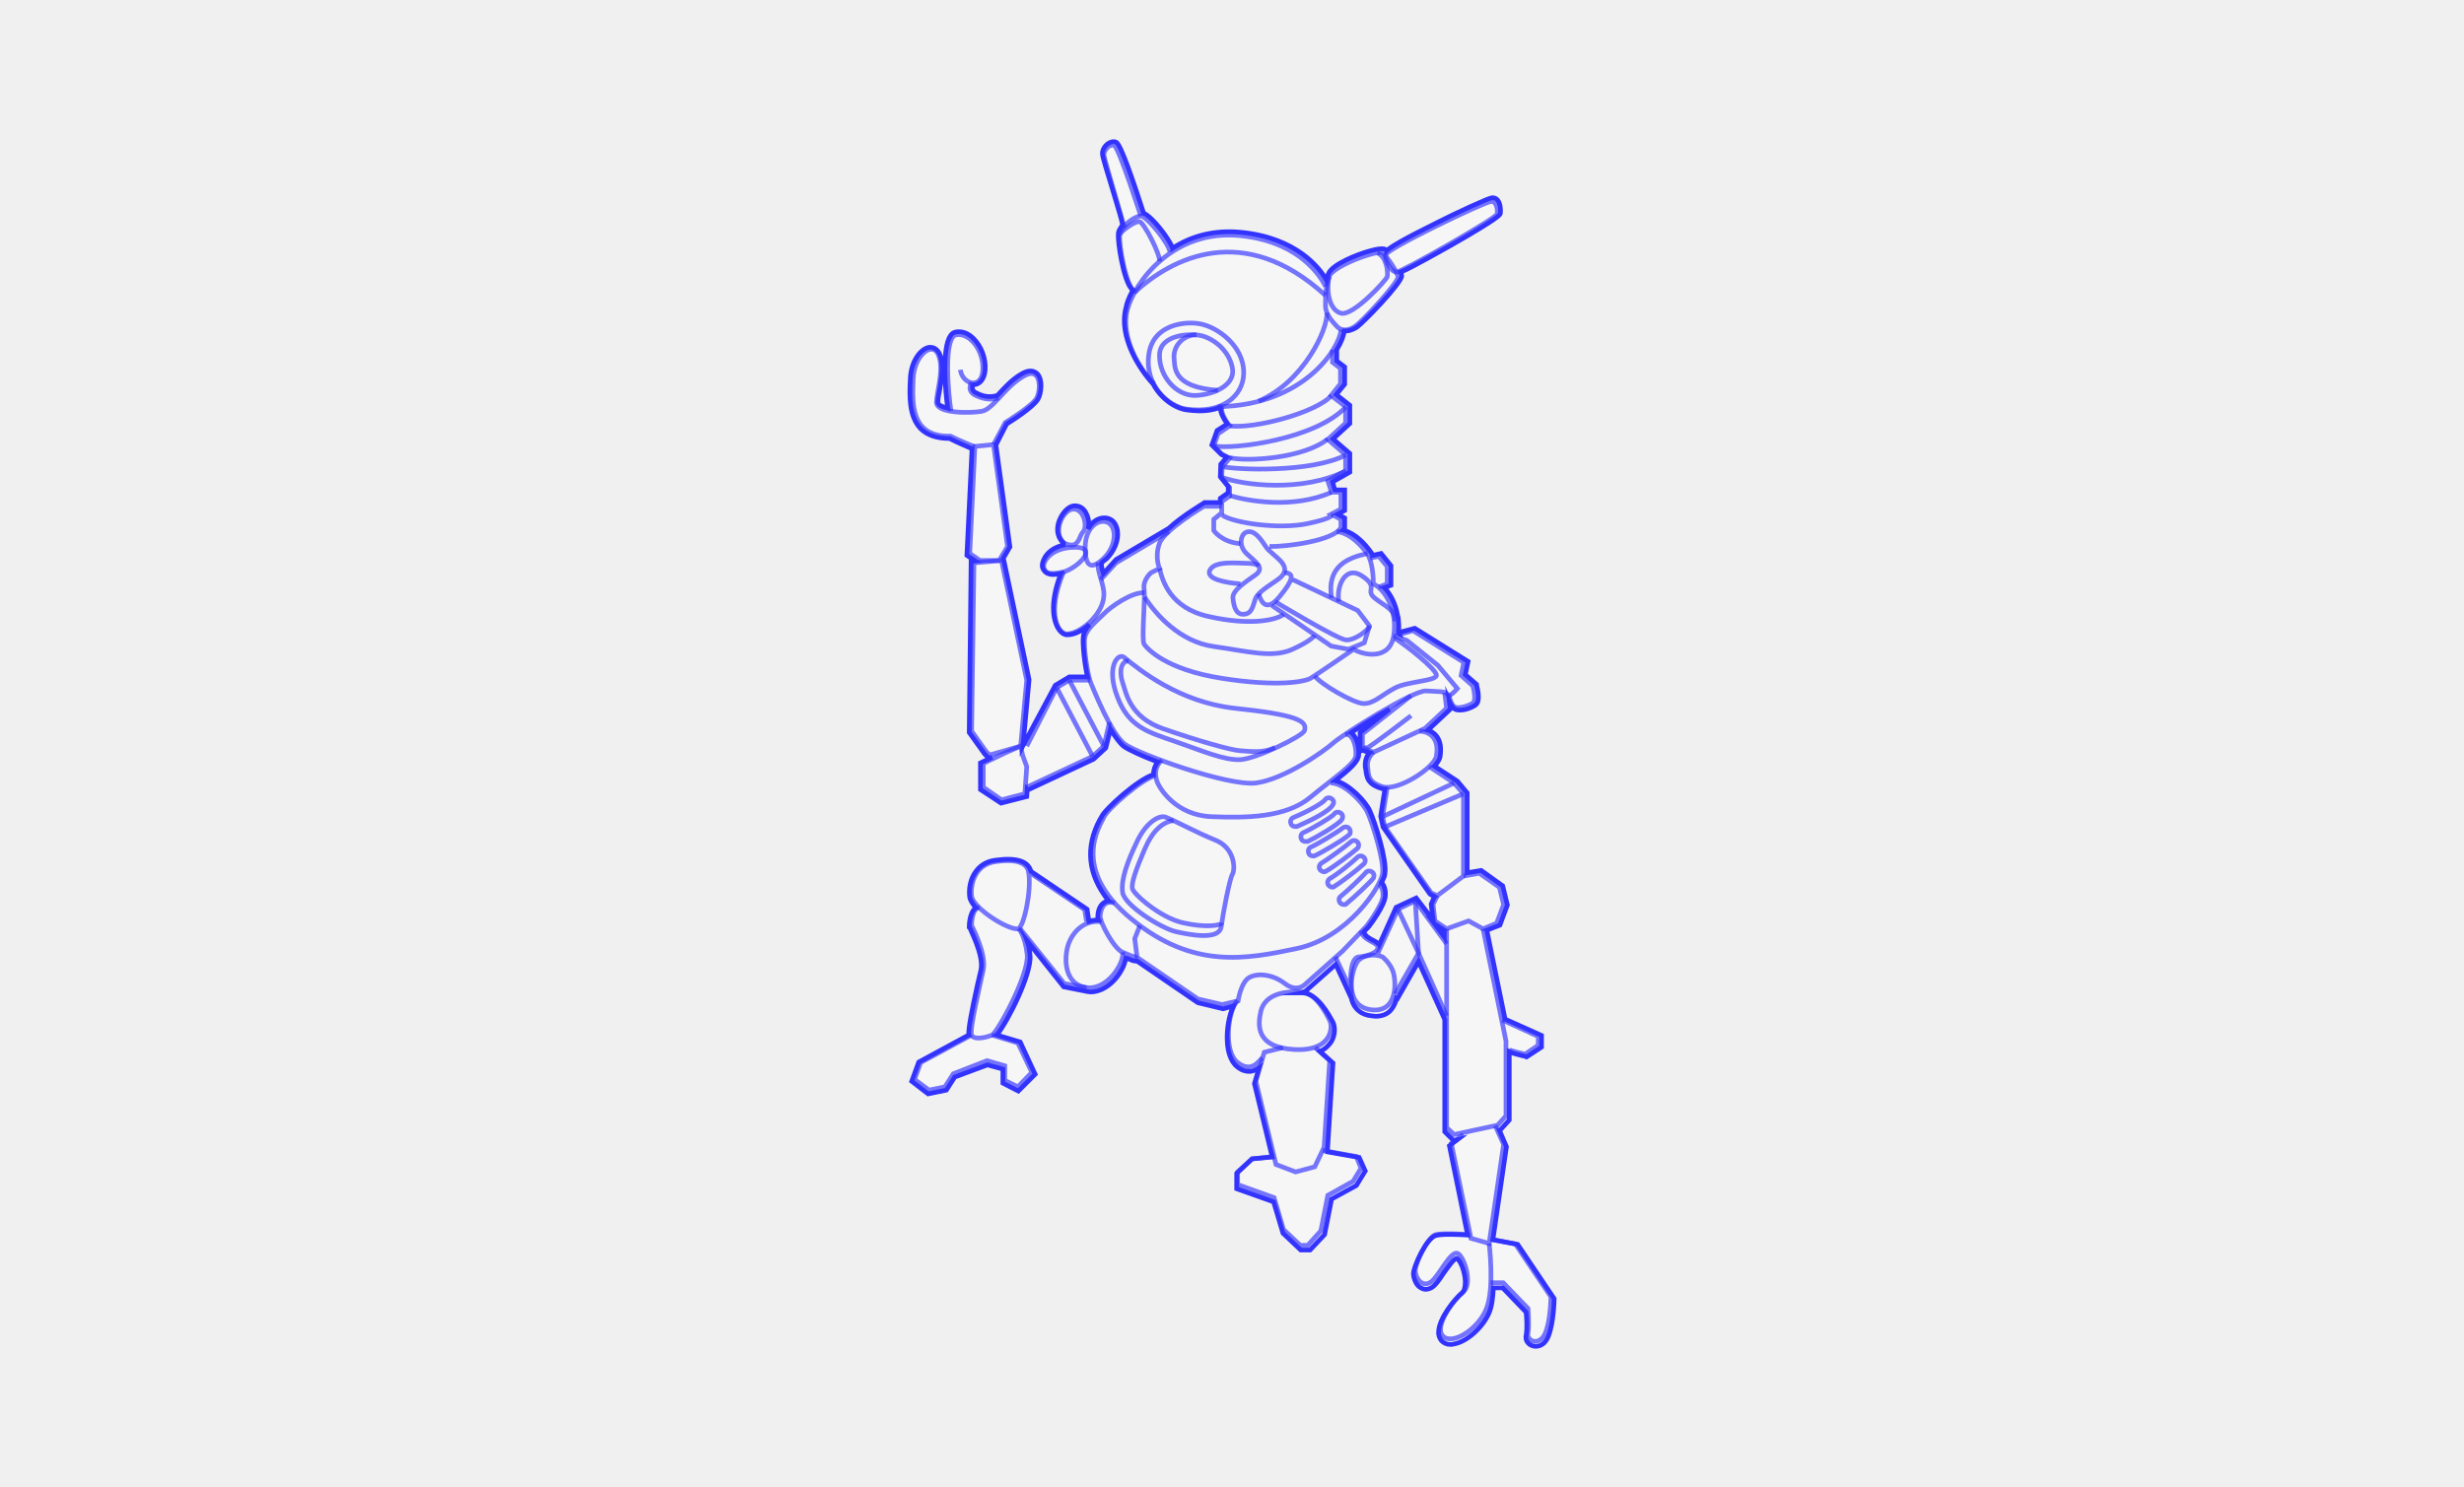
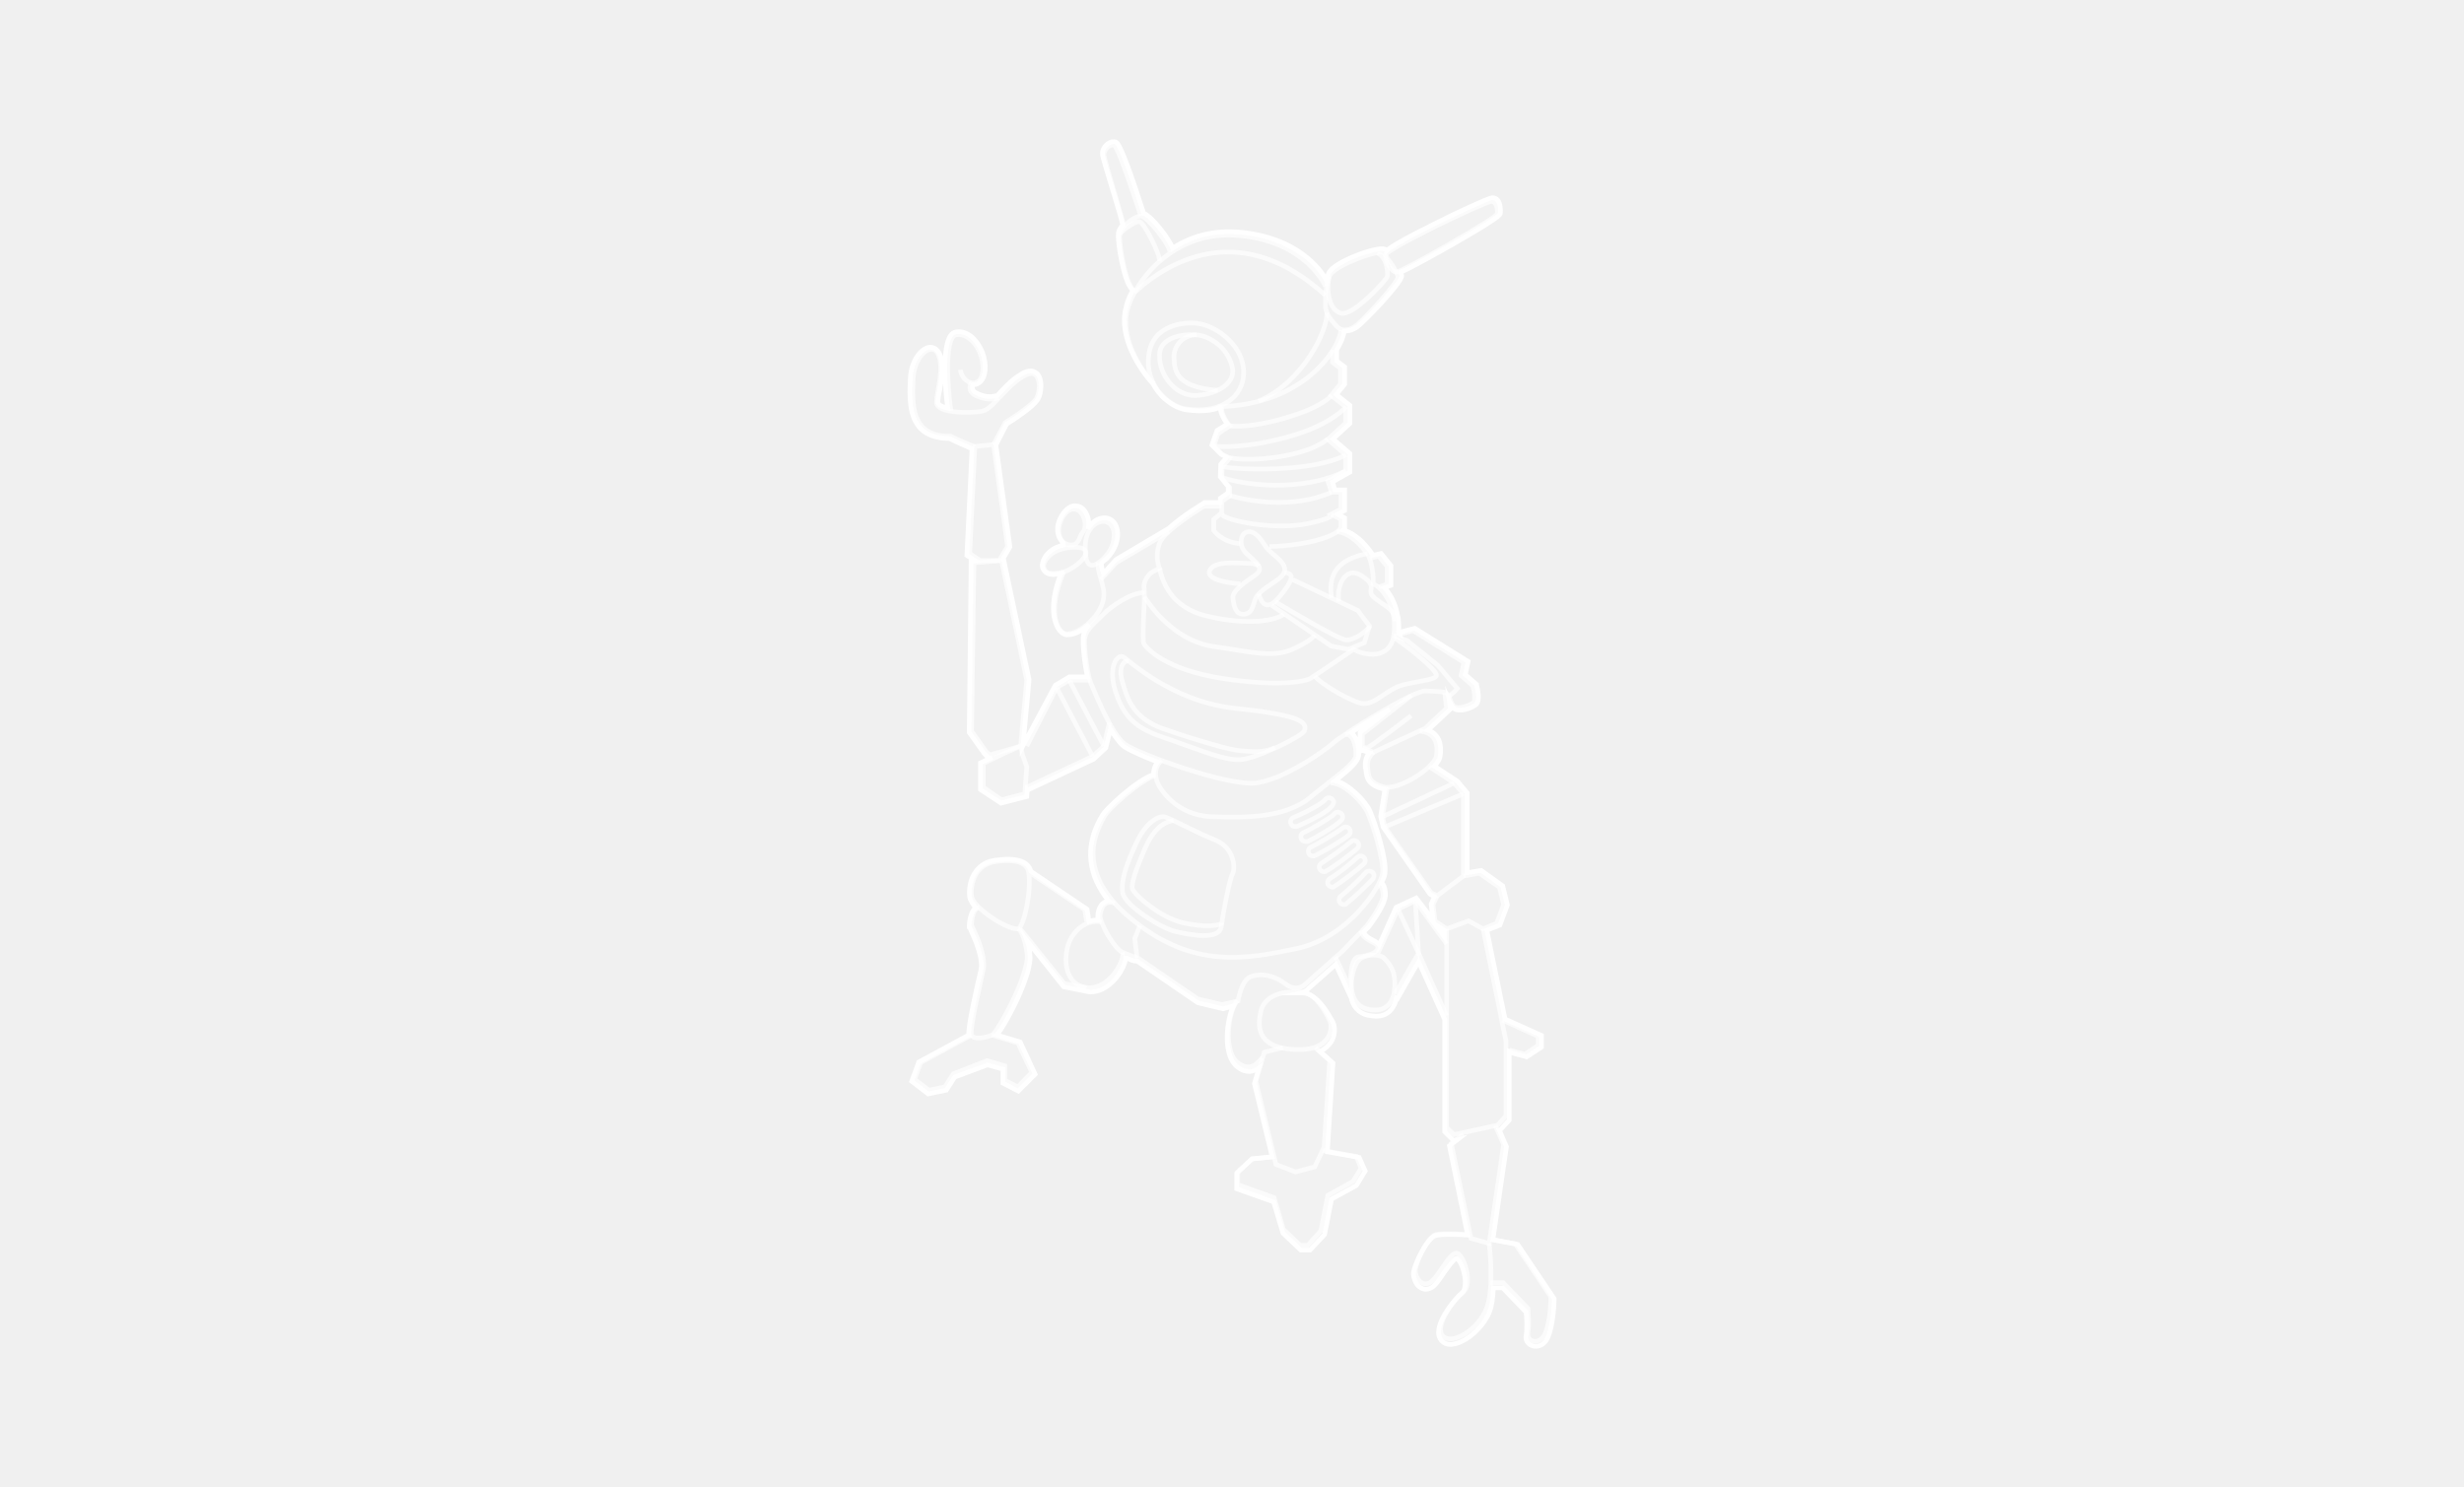
<svg id="bp-476" viewBox="0 0 527 318">
  <style type="text/css">
- 		.st0{fill:#fff6;stroke:#33f;stroke-miterlimit:10;}
- 		.st1{fill:none;stroke:#33fa;stroke-miterlimit:10;}
+ 		.st0{fill:#fff2;stroke:#fff;stroke-miterlimit:10;}
+ 		.st1{fill:none;stroke:#fffa;stroke-miterlimit:10;}
</style>
  <g>
    <path class="st0" d="M218.8,159.5l1.3-14.1l-5.5-26l1.4-2.4L213,95.2l2.3-4.5c1-0.6,5.7-3.6,6.7-5.3c0.7-1.2,1.1-4.2-0.2-5.5   c-0.6-0.5-1.6-1-3.5,0.2c-2,1.2-3.5,2.9-4.8,4.3c-0.1,0.1-0.1,0.1-0.2,0.2c-1.1,0.3-2.5,0.5-4.4-0.5c-0.5-0.2-0.8-0.5-0.9-0.9   c-0.1-0.4,0-0.7,0.1-0.9c0,0,0.1,0,0.1,0c1.1,0,2.3-0.9,2.5-3.1c0.2-2.5-0.8-5.1-2.5-6.8c-1.1-1.1-2.4-1.6-3.7-1.4   c-0.5,0.1-0.9,0.3-1.2,0.8c-1.9,2.6-1.1,12.1-0.6,15.5c-0.8-0.2-1.4-0.4-1.8-0.7c-0.2-0.2-0.3-0.4-0.3-0.6c0-0.8,0.2-1.7,0.4-2.7   c0.4-2.5,0.9-5.3,0-7.5c-0.5-1.1-1.3-1.6-2.3-1.5c-1.8,0.3-3.9,3-4,6.8c-0.2,3.6-0.3,8,2.2,10.6c1.4,1.4,3.5,2.1,6.2,2.1   c1.3,0.7,3.9,1.8,4.8,2.2l-1.1,22.8l1.8,1.2l-0.9,0.1l-0.4,36.6l3.3,4.6l0.9,0.9l0.7-0.2l-2.5,1.2v5.7l4.4,2.9l5.5-1.4l0.1-1.5   l0.1,0.1l14.1-6.6l2.6-2.4l1-4c1,1.6,2,3,2.9,3.7c1,0.7,3.8,2,7.2,3.3c-0.6,0.8-0.9,1.7-0.9,2.7c-3.3,1-10.3,7.3-11.1,9   c-0.1,0.1-0.1,0.3-0.3,0.5c-3.3,6.1-2.6,12,1.8,17.5c-0.4,0-0.7,0.2-1,0.4c-1.1,0.7-1.3,2.3-1.3,2.9c0,0.2,0,0.5,0.1,0.8   c-0.7,0-1.4,0.1-2,0.3l-0.4-2.6l-12-8.1c-0.6-2.2-3.1-3-7.5-2.4c-1.8,0.2-3.2,1-4.2,2.3c-1.4,1.8-1.6,4.1-1.4,5.6   c0.1,0.7,0.6,1.4,1.3,2.3c-1.4,1-1.4,3.9-1.4,4.1l0,0.1l0.1,0.1c0,0.1,3.1,5.9,2.4,9c-0.2,0.8-0.4,1.8-0.7,3   c-1.3,5.9-2,9.5-1.9,10.9l-10.7,5.8l-1.5,4.1l3.5,2.7l3.9-0.8l1.8-2.8l7-2.6l3.3,0.9v3l3.3,1.7l3.6-3.6l-3.2-6.9l-5-1.5   c2.3-2.8,7.5-13.1,7.1-17c-0.1-1.3-0.3-2.3-0.6-3.1l7.8,9.8l5,1l0,0c0.2,0,0.5,0.1,0.7,0.1c1.7,0,3.4-0.8,4.9-2.3   c1.5-1.5,2.5-3.5,2.7-5c0.1,0,0.2,0.1,0.3,0.1c0.7,0.3,1.3,0.6,1.8,0.6c0.1,0,0.2,0,0.3,0l13,8.9l5.4,1.3l2.2-0.6   c-0.9,1.9-1.5,5-1.3,7.8c0.1,1.7,0.6,4,2.1,5.2c1,0.8,1.8,1,2.6,1c0.8,0,1.5-0.4,2.1-0.8l-1,3.4l3.8,15.7l-4.3,0.4l-3.3,3.1v3.3   l7.9,2.8l2,6.7l3.8,3.6h2l3.1-3.3l1.5-7.6l5.3-2.9l1.9-3.1l-1.3-2.9l-6.8-1.2l0-0.1l1.2-18.9l-2.8-2.5c1.2-0.5,1.9-1.3,2.4-2   c1-1.6,0.8-3.4,0.4-4.2l-0.1-0.2c-0.9-1.6-3.2-5.9-6.3-6.1c-0.2,0-0.3,0-0.4,0c0.9-0.2,1.4-0.8,1.4-0.8c0,0,0,0,0,0l6-5.3l3.4,7.4   c0,0.1,0,0.1,0,0.2c0.6,2,2.1,3.2,4.2,3.4c0.3,0,0.6,0.1,0.9,0.1c1.5,0,2.7-0.5,3.5-1.6c0.5-0.7,0.8-1.4,1-2.3l0.2,0.1l4.5-7.9   l5.6,12.4v24l1.9,1.9l0.8-0.2l-1.7,1.3l3.9,19.1c-1.6-0.1-5.4-0.3-6.8,0.1c-2,0.5-4.9,6.8-4.8,8.3c0.1,1,0.6,2.4,1.6,2.9   c0.5,0.3,1.2,0.5,2.2,0c0.8-0.4,1.8-1.8,2.7-3.2c0.9-1.2,2-2.9,2.7-3.1c0.1,0,0.1,0,0.1,0c0.8,0.5,1.7,2.8,1.8,4.9   c0,1.2-0.2,2.1-0.7,2.5c-1.6,1.3-4.9,5.4-5,8.2c-0.1,0.8,0.2,1.5,0.6,2c0.5,0.5,1.1,0.8,1.9,0.8c0.2,0,0.5,0,0.8-0.1   c2.8-0.5,6.2-3.6,7.5-6.7c0.6-1.4,0.8-3.3,0.9-5.3h2l5,5.2c0.1,0.7,0.3,3.5,0,5c-0.2,1,0.4,1.9,1.4,2.2c0.2,0.1,0.4,0.1,0.7,0.1   c1,0,2-0.6,2.6-2c1.2-2.8,1.3-7.8,1.3-8v-0.2l-7.8-11.6l-5.3-1l2.9-19.9l-1.5-3.5l0.1,0l2-2.2V225c0.6,0.3,2.2,0.7,3.5,1l0.2,0.1   l3.2-2.1v-2.5l-7.8-3.5l-3.9-19l2.8-1.1l1.6-4.3l-1-4.1l-4.6-3.3l-3,0.5v-17.1l-2.1-2.5l-4.9-3.2c0.6-0.7,1.1-1.4,1.2-2   c0.3-1.8,0.1-3.4-0.8-4.5c-0.5-0.6-1.1-1-1.8-1.2l4.8-4.5l-0.2-1.6c0.3,0.7,0.8,1.5,1.4,1.7c0.3,0.1,0.6,0.1,0.9,0.1   c1.1,0,2.5-0.5,3.3-1.1c1.1-0.8,0.4-3.5,0.2-4.3l0-0.1l-2.4-2.1l0.6-2.8l-11.4-7.1l-3.4,0.9l0.1,0.3l-0.2-0.1   c0.1-0.9,0.1-1.9,0-2.8h0c0-0.4-0.1-0.8-0.2-1.1c-0.4-2.4-1.5-4.5-2.8-5.9l1.4-0.5V121l-2.1-2.6l-1.8,0.4c-0.1-0.3-0.3-0.5-0.4-0.7   c-1.3-1.8-3.3-4-5.9-4.7c0.1-0.1,0.2-0.3,0.3-0.4l0-2.2l-1.5-0.8l1.5-0.8v-4.4h-2.1l-0.5-1.7l3.7-2.1V97l-3.6-3.1l3.6-3.3v-3.9   l-2.9-2.3l1.8-2.2v-3.7l-1.7-1.3l0-2.4c1-1.6,1.5-3,1.6-4c0.1,0,0.2,0,0.4,0c0.7,0,1.5-0.3,2.3-0.8c1.2-0.8,9.6-9.4,9.6-11   c0-0.2-0.1-0.5-0.2-0.8c2.3-0.9,9.2-4.9,10.7-5.7c10.5-6,10.6-6.6,10.6-6.9c0.1-0.7,0-2.1-0.6-2.8c-0.3-0.4-0.7-0.5-1.2-0.5   c-0.8,0.1-7.6,3.2-11.9,5.4c-7.1,3.5-9.7,5.1-10.6,5.9c0,0,0-0.1-0.1-0.1l-0.1-0.1c-0.2-0.1-0.7-0.5-3.5,0.3   c-2.6,0.7-8.1,2.9-8.8,4.9c-0.2,0.5-0.3,0.9-0.4,1.3c-1.4-2.5-6.3-9-18.2-10.2c-6-0.6-10.9,0.9-14.7,3.4c-0.7-2-4.4-6.8-6.2-7.5   c-2.2-6.8-4.9-14.8-5.9-15.2c-0.5-0.2-1.1-0.1-1.7,0.3c-0.7,0.5-1.3,1.4-1.2,2.3c0,0.5,1,3.8,2.5,8.7c0.8,2.7,1.7,5.6,1.8,6.4   c-0.4,0.6-0.8,1.1-0.9,1.7c0,0.1,0,0.2,0,0.2l0,0c-0.2,1.8,1.1,9.9,2.8,11.8c0.1,0.1,0.2,0.2,0.3,0.3c-0.8,1.4-1.3,2.7-1.5,3.8   c-1.6,6.2,3,13.2,5.8,16.2c1.7,3.2,4.8,5.3,7.3,5.6h0c0.9,0.1,1.8,0.2,2.6,0.2c1.6,0,3-0.2,4.3-0.7c0.1,0,0.1,0,0.2,0   c0,1.2,0.9,2.7,1.5,3.5l-2.2,1.4l-1.1,3.1l2,2l1.2,0.6l-1.3,1.5l-0.1,2.7l1.7,2.1v1.3l-1.7,1.2v0.9h-3.4l-0.1,0.1   c-0.3,0.2-4.7,2.8-7.5,5.4l-11.3,6.7l-2.7,3c-0.3-0.9-0.5-1.8-0.4-2.3c0.3-0.3,0.7-0.6,1.1-0.9c1.7-1.7,2.6-4,2.3-6   c-0.2-1.1-0.7-2-1.5-2.4c-0.9-0.5-2.1-0.4-3.1,0.2c-0.7,0.4-1.3,1.1-1.7,1.9c0.3-0.9,0.2-2.2-0.3-3.2c-0.5-1.2-1.4-1.8-2.5-1.8   c-1.5,0-2.8,1.7-3.4,3.3c-0.7,2-0.2,3.8,1.2,4.9l0,0c0,0,0.1,0.1,0.2,0.1c-2.8,0.5-4,2-4.4,2.7c-0.5,0.8-0.7,1.7-0.5,2.3   c0.4,1,1.2,1.4,2.3,1.4c0.5,0,1-0.1,1.6-0.2c-2.7,7-1.3,10.5-0.6,11.7c0.5,0.8,1.2,1.4,1.9,1.4c0,0,0.1,0,0.1,0   c1.4,0,3.1-0.8,4.7-2.2c-0.7,0.8-1.2,1.6-1.3,2.6c-0.2,1.6,0.3,6.1,0.9,8.6h-3.9l-3,1.8L218.8,159.5z M302.9,192.1l-4.3,2l-3.6,8   c-0.3-0.4-0.8-0.7-1.4-1c-0.8-0.4-1.7-0.9-1.9-1.8l1-1c0.4-0.5,3.5-4.6,3.6-6.7c0.1-1.5-0.4-2.4-0.8-2.8c0.4-0.8,0.7-1.5,0.7-1.9   c0.5-3-2.2-11.2-3.2-13.4c-0.9-2.1-4.5-5.8-7.4-6.5c3-2.4,4.9-4,5-5.5c0.1-1.5-0.3-3.5-1.3-4.5c-0.1-0.1-0.2-0.2-0.3-0.3   c2.3-1.5,5.3-3.4,8.2-5l-6.3,5l0,4l0.5-0.2l1.5,0.5c-0.5,0.6-1,1.6-0.9,2.9c0,0.2,0,0.4,0.1,0.6c0.2,1.7,0.3,3.3,3.5,4.2   c0.2,0.1,0.4,0.1,0.6,0.1l-0.9,5.8l0.5,2.3l10,14.3l0.1,0.1l0.9,0.5l-0.7,1.6l0.4,3.4L302.9,192.1z M294.6,203.9L294.6,203.9   C294.6,203.9,294.6,203.9,294.6,203.9C294.6,203.9,294.6,203.9,294.6,203.9z M308.9,200.4l-2-2.7l2,1.3V200.4z" />
  </g>
  <g>
    <path class="st1" d="M253.7,87.5c-3.7-0.5-8.9-5-8-11.6c0.8-6.4,7.6-7.3,11.1-6.6c3.5,0.7,9.3,4.6,9.2,10.6   C265.9,84.7,261.4,88.6,253.7,87.5z" />
    <path class="st1" d="M246.8,82.1c-3.1-3.2-7.2-10-5.7-15.8s9.7-17.3,24.1-15.9s18.3,10.9,18.3,10.9" />
    <path class="st1" d="M286.8,70.6c-0.3,4-8,16.1-26.3,16.4" />
    <path class="st1" d="M242.6,62.6c8-7.4,23.4-15.4,40.9,0.6" />
    <path class="st1" d="M283.8,66.9c0.2,3.6-5,14.8-14.6,18.9" />
    <path class="st1" d="M295.9,54.1c-1-0.8-10.7,2.7-11.6,5c-0.8,2.3-0.8,4.3-0.8,6.3c0,2,1.7,3.6,2.5,4.5c0.8,0.8,2.1,1,3.7,0   c1.6-1,9.3-9.4,9.3-10.6C299,58.1,295.9,54.1,295.9,54.1z" />
    <path class="st1" d="M284.3,59.1c-0.7,2.9-0.1,7.2,2.5,7.9c2.6,0.7,9.7-7.1,9.9-7.8s0-4.2-2.1-5.1" />
    <path class="st1" d="M296.3,54.6c0-1.3,21.4-11.5,22.6-11.5c1.2-0.1,1.5,1.8,1.3,2.7c-0.2,0.9-20.4,12.4-21.5,12.4   C297.5,58.2,296.3,55.8,296.3,54.6z" />
    <path class="st1" d="M242.8,62.2c-1.8,0-3.6-10-3.3-11.9c0.2-1.9,3.2-4.1,4.5-4.1s6.2,6.1,6.2,7.7" />
    <path class="st1" d="M248,55.9c0.2-1.4-3.3-8.3-4.3-8.5c-0.9-0.2-4.3,2.3-4.3,2.9" />
    <path class="st1" d="M240.4,48.5c0.1-0.1-4.2-14.3-4.3-15.3c-0.1-1,1.2-2.5,2.2-2.1c1,0.4,5.7,15.1,5.7,15.1" />
    <path class="st1" d="M257.3,71.9c-2.3-0.7-9.2-0.5-9.3,4c-0.1,4.5,3.5,8.8,7.7,8.7c4.3-0.2,8.5-2.4,7.9-5.8S260.2,72.8,257.3,71.9z   " />
    <path class="st1" d="M255.9,71.6c-3.1,0.1-4.9,2.6-4.8,4.8c0.2,2.2-0.4,6.4,9.4,7.1" />
    <path class="st1" d="M261.4,87c-0.6,1.4,1.6,4.1,1.6,4.1l-2.5,1.7l-0.9,2.6l1.8,1.8l1.6,0.8l-1.6,1.9l-0.1,2.3l1.7,2.1v1.8   l-1.7,1.2v2.4l-1.7,1.4v2.4c0,0,1.7,2.5,5.7,2.8" />
    <path class="st1" d="M271.5,116.9c3.3,0.1,14-1.2,15.3-4.1v-1.7l-2.1-1.1l2.1-1.1v-3.6h-2l-0.8-2.4l3.8-2.2v-3.4L284,94l3.8-3.5V87   l-3.1-2.4l2-2.5v-3.3l-1.7-1.3l0-2.7" />
    <path class="st1" d="M261.4,110.2c2.5,1.7,12.2,3.1,18.3,1.8c6.1-1.3,5-1.9,5-1.9" />
    <path class="st1" d="M263,106c3.6,1.1,13.4,3,21.8-0.7" />
    <path class="st1" d="M261.3,102.1c4.6,1.7,17.2,3.3,26.6-1.4" />
    <path class="st1" d="M263,97.9c3.6,0.9,15.8,0.2,21-4" />
    <path class="st1" d="M263,91.1c5.2,0.7,18.5-2.8,21.8-6.5" />
    <path class="st1" d="M261.4,99.8c2.9,0.7,19.1,1.4,26.5-2.5" />
    <path class="st1" d="M259.6,95.4c4.2,0.8,21.8-1.4,28.3-8.4" />
    <path class="st1" d="M274,123.4c2.6-2.6-2-4.5-3.3-6.5s-2.5-3.5-4-3.1c-1.4,0.4-1.9,3,0,4.7c1.9,1.8,3.9,3,1.8,4.5   c-2.1,1.5-5,3.3-4.8,5s0.6,3.5,2.3,3.4s1.9-1.5,2.5-3.3C269.2,126.3,272.9,124.5,274,123.4z" />
    <path class="st1" d="M265.3,124.9c-2.9-0.2-7.6-1-6.5-3c1.1-2,5.8-1.4,7.9-1.4c2.1,0,2.5,0.6,2.5,0.6" />
    <path class="st1" d="M269.2,127c0.6,2.1,1.8,3.9,4.5,0.6c2.7-3.3,3.4-5,1-5.1" />
    <polyline class="st1" points="276.5,124 290.4,130.6 292.9,133.9 291.8,137.5 288.4,138.9 284.7,138.2 272,129.5  " />
    <path class="st1" d="M272.7,128.7c0,0,13.4,8.1,15.2,8.2c1.8,0.1,4.5-1.9,5.1-3" />
    <path class="st1" d="M292.5,118.4c-4.3,0.9-8.8,2.8-7.7,9.5" />
    <path class="st1" d="M286.4,128.7c-0.7-2.7,1.1-8,4.9-5.5c3.8,2.5,0.5,3,2.8,4.8s4.3,2.4,4.3,4.9" />
    <path class="st1" d="M261.3,108.3h-3.8c0,0-8.4,5-9.5,7.9c-1.1,3,0,5.4,0,5.4l-1.8,0.9c0,0-1.8,1.5-1.5,3.5c0.3,2-0.6,10.9,0,11.8   c0.6,0.9,4.5,5.4,16.6,7.3s17.8,0.7,19,0s9.2-6.2,9.2-6.2c2.2,1.3,7.8,2.4,8.6-3c0.8-5.4-1.9-9.9-4.4-11c0.1-1.2-0.2-5-1.3-6.5   c-1.1-1.5-3.4-4.3-6.5-4.7" />
    <path class="st1" d="M248,121.6c0.6,2.5,2.2,8.5,10.6,10.3c8.4,1.9,14.1,0.9,16-0.5" />
    <path class="st1" d="M244.8,127.7c2.4,3.8,7.6,9.6,14.8,10.6c7.2,1,12.3,2.5,16.6,0.7c4.3-1.9,5-3.1,5-3.1" />
    <polyline class="st1" points="293,119.4 294.9,119 296.7,121.2 296.7,124.9 294.9,125.6  " />
    <polyline class="st1" points="250,113.7 238.7,120.4 235.4,124  " />
    <path class="st1" d="M227.5,122.3c-3.9,9.2-1,13.3,0.6,13.3c2.8,0.1,7.9-4.1,8-8.3c0.1-2.2-1.6-5.4-1.2-6.9" />
    <path class="st1" d="M229.2,117.1c-4.8,0.3-6.4,3.4-5.9,4.5c0.4,1.1,1.4,1.4,4.3,0.7C230.4,121.5,235.6,116.7,229.2,117.1z" />
    <path class="st1" d="M227.7,116.2c-2.8-2.1-0.4-7.3,1.9-7.3s3,3.7,2.1,4.8c-0.9,1.1-0.6,1.6-1.5,2.5S227.7,116.2,227.7,116.2z" />
    <path class="st1" d="M232.1,117.1c0-4.4,3-6.3,4.9-5.3c1.9,1,1.8,5-0.9,7.6C233.4,122,232.1,121.3,232.1,117.1z" />
    <path class="st1" d="M244.8,126.8c-2.7-0.2-7.3,3-8.8,4.6c-1.5,1.5-3.7,3.2-4,5.1c-0.3,1.9,0.6,7.9,1.3,9.6   c0.7,1.6,4.4,11,7.3,13.1c2.9,2.1,21.9,9,28,8.3c6.1-0.8,14.6-6.8,16.6-8.6c2-1.8,17.1-11.3,19.8-11.1s4.3,0,4.6,0.8   c0.3,0.8,2.1-1.3,2.1-1.3l-4.2-5l-6.6-5.3l-2.9-1" />
    <path class="st1" d="M299,135.8l3.2-0.9l10.9,6.8l-0.6,2.8l2.5,2.2c0,0,0.9,3.1,0,3.7s-2.8,1.2-3.7,0.9c-1-0.3-1.5-2.9-1.5-2.9" />
    <path class="st1" d="M298.3,136.5c2.9,1.9,8.5,6.4,8.9,7.8c0.5,1.4-6.2,1.4-8.9,2.9c-2.7,1.4-4.5,3.4-6.7,3.3   c-2.2-0.1-9.2-4.2-10.4-5.9" />
    <path class="st1" d="M240.4,140.6c-1.3-1-3.9,2.1-1.4,8.5c2.4,6.4,6.5,7.5,12.3,9.5c5.8,2,10.6,4.1,14,3.9s13.3-5,13.7-6.2   c0.7-2.1-1.7-3.4-15-4.8C252.3,150.2,243.8,143.4,240.4,140.6z" />
    <path class="st1" d="M241.4,141.4c-1.6-0.1-2.1,2.3-1.3,4.6c0.8,2.3,1.5,7.4,8.7,9.9s14.5,4.6,16.5,4.7c2,0.1,4.8,0.6,7.4-0.7" />
    <path class="st1" d="M248.5,162.6c-1.3,1.2-1.6,2.6-1.1,4.4c0.6,1.8,4.2,7.4,11.7,7.7c7.5,0.3,15.9,0.2,21.1-4.1s9.7-7.2,9.8-9   c0.1-1.9-0.6-4.7-2.3-4.5" />
    <path class="st1" d="M284.6,167.5c2.8-0.1,6.9,4.1,7.9,6.3c1,2.2,3.6,10.3,3.2,13.1c-0.4,2.8-7.4,13.7-18.3,16s-22.2,4.5-35.4-6.3   c-13.2-10.8-6.7-20-5.9-21.8c0.8-1.8,8.4-8.4,11.1-8.9" />
    <path class="st1" d="M249.3,174.8c-1.3-0.5-4.1,1-6.1,5.2c-2,4.2-3.5,8.1-3.1,10.9s8.3,7.7,11.4,8.4s9.3,1.9,9.7-1.1   c0.4-3,1.8-10.2,2.4-11.2s0.6-5.6-3.7-7.3C255.7,178,251.6,175.7,249.3,174.8z" />
    <path class="st1" d="M251,175.5c-2.3,0.4-4.4,2-6.2,6.2c-1.8,4.2-2.9,7.3-2.6,8.4c0.2,1.1,5.9,6.2,10.8,7.3c4.8,1.1,8.2,0.6,8.3,0" />
    <path class="st1" d="M277,176.8c-0.4,0-0.8-0.2-0.9-0.6c-0.2-0.5,0-1.1,0.5-1.3c3.8-1.6,6.3-3.2,6.7-3.7c0.3-0.5,0.9-0.7,1.4-0.4   c0.5,0.3,0.7,0.8,0.4,1.3c-0.7,1.4-4.5,3.3-7.7,4.7C277.3,176.8,277.1,176.8,277,176.8z" />
    <path class="st1" d="M279.2,180c-0.4,0-0.8-0.2-0.9-0.6c-0.2-0.5,0-1.1,0.5-1.3c1.8-0.8,6-3.3,6.5-3.9c0.3-0.5,0.9-0.6,1.4-0.3   c0.5,0.3,0.6,0.9,0.3,1.4c-0.7,1.1-5.8,4-7.3,4.7C279.5,180,279.3,180,279.2,180z" />
    <path class="st1" d="M280.8,183.1c-0.4,0-0.8-0.2-0.9-0.6c-0.2-0.5,0-1.1,0.5-1.3c1.2-0.5,5.7-3.2,6.8-4.1c0.4-0.3,1.1-0.3,1.4,0.2   c0.3,0.4,0.3,1.1-0.2,1.4c-1.3,1.1-5.9,3.8-7.3,4.4C281.1,183.1,280.9,183.1,280.8,183.1z" />
    <path class="st1" d="M283.3,186.5c-0.4,0-0.8-0.2-1-0.5c-0.3-0.5-0.1-1.1,0.4-1.4c0.9-0.5,5.2-3.6,6.2-4.5c0.4-0.4,1-0.4,1.4,0   c0.4,0.4,0.4,1,0,1.4c-1.1,1-5.4,4.2-6.6,4.8C283.6,186.4,283.4,186.5,283.3,186.5z" />
    <path class="st1" d="M285.1,189.8c-0.4,0-0.8-0.2-1-0.5c-0.3-0.5-0.1-1.1,0.4-1.4c1.3-0.7,4.7-3.4,5.8-4.5c0.4-0.4,1-0.4,1.4,0   c0.4,0.4,0.4,1,0,1.4c-1.3,1.2-4.8,3.9-6.3,4.8C285.3,189.7,285.2,189.8,285.1,189.8z" />
    <path class="st1" d="M287.5,193.5c-0.3,0-0.7-0.1-0.9-0.4c-0.3-0.4-0.3-1.1,0.2-1.4c1.4-1.1,4.9-4.5,5.2-4.9   c0.3-0.5,0.9-0.6,1.4-0.3c0.5,0.3,0.6,0.9,0.3,1.4c-0.3,0.5-4.2,4.2-5.6,5.3C287.9,193.5,287.7,193.5,287.5,193.5z" />
    <path class="st1" d="M301.8,148.8l-10.4,8.2v3c0,0,0.5-0.2,0.9,0c0.3,0.2,9.5-6.9,9.5-6.9" />
    <polyline class="st1" points="309,148.2 309.4,151.5 304.8,155.8 293.8,160.9 291.4,160  " />
    <path class="st1" d="M293.8,160.9c0,0-1.5,1.2-1.3,3c0.2,1.9,0,3.4,3.2,4.4c3.3,1,11-4,11.5-6.5c0.5-2.5-0.2-5.2-3.6-5.4" />
    <polyline class="st1" points="296.7,168.4 295.7,174.7 296.2,176.9 306.1,191 307.4,191.6 313,187.4 313,169.8 311,167.5    305.7,164  " />
    <line class="st1" x1="311" y1="167.5" x2="295.7" y2="174.7" />
    <line class="st1" x1="296.2" y1="176.9" x2="313" y2="169.8" />
    <polyline class="st1" points="307.4,191.6 306.5,193.5 306.9,197 309.4,198.7 314.1,197 317.2,198.7 320.1,197.5 321.6,193.5    320.7,189.8 316.4,186.8 313,187.4  " />
    <polyline class="st1" points="309.4,198.7 309.4,241.2 311,242.7 320.3,240.7 322.1,238.7 322.1,222.7 317.2,198.7  " />
    <polyline class="st1" points="313,242.7 310.4,244.6 314.6,264.9 318.5,266 321.6,244.8 319.8,240.8  " />
    <path class="st1" d="M314.4,264.1c0,0-5.7-0.4-7.3,0c-1.7,0.4-4.5,6.3-4.4,7.8c0.1,1.5,1.3,3.4,3.1,2.5c1.8-0.9,4.5-7.3,6.1-6.2   c1.5,1.1,3,6.6,1.1,8.1s-6.4,7.4-4.4,9.5c2,2.1,7.6-1.5,9.3-5.8c1.8-4.3,0.6-14,0.6-14" />
    <path class="st1" d="M318.8,274.4h2.7l5.3,5.5c0,0,0.3,3.5,0,5.3c-0.3,1.8,2.5,2.8,3.7,0c1.2-2.8,1.2-7.8,1.2-7.8l-7.6-11.3l-5.3-1   " />
    <polyline class="st1" points="233.2,145.5 228.7,145.5 226,147.1 219.6,159.6  " />
    <polyline class="st1" points="219.6,168.4 233.7,161.8 236.1,159.6 237.3,154.5  " />
    <line class="st1" x1="236.1" y1="159.6" x2="228.7" y2="145.5" />
    <line class="st1" x1="233.7" y1="161.8" x2="226" y2="147.1" />
    <polygon class="st1" points="218.7,161.5 219.6,164 219.2,169.8 214.2,171.1 210.3,168.4 210.3,163.3 214.9,161.1 218.3,159.6  " />
    <polygon class="st1" points="211,160.9 207.8,156.4 208.3,120.4 214.2,119.9 219.6,145.5 218.3,159.6 211.7,161.5  " />
    <polygon class="st1" points="209.6,119.9 207.4,118.4 208.5,95.5 212.5,95.1 215.5,116.9 213.7,119.9  " />
    <path class="st1" d="M212.5,95.1l2.5-4.7c0,0,5.7-3.5,6.7-5.2c1-1.7,1.1-7.2-3-4.6c-4.1,2.5-6.3,7-8.8,7.4c-2.5,0.4-9.7,0.5-9.6-2   s1.7-7.1,0.4-10.1c-1.2-3-5.2,0-5.4,5.2s-0.6,12.4,8,12.2c1.5,0.8,5.2,2.3,5.2,2.3" />
    <path class="st1" d="M203.4,87.9c-0.5-2.9-1.8-16,1.2-16.3c3-0.4,5.9,3.6,5.6,7.7c-0.3,4.1-4.4,2.9-4.8-0.2" />
    <path class="st1" d="M207.8,81.8c0,0-1.2,1.8,0.9,2.8s3.6,0.9,4.9,0.5" />
    <path class="st1" d="M243.8,198l-1.1,2.8l0.5,4l13,8.9l5.2,1.2l3.4-0.8c0,0,0.6-4,2.4-5c1.8-1,5-0.7,7.6,1.3s4.3,0.2,4.3,0.2l8-7.1   l5.2-5.4c0,0,3.4-4.5,3.5-6.4c0.1-1.9-0.9-2.6-0.9-2.6" />
    <path class="st1" d="M238.4,193.2c-2.3-0.8-3,1.3-3.1,2.7c-0.1,1.4,3,7.1,4.8,7.8s2.6,1.3,3.1,0.7" />
    <path class="st1" d="M240.1,203.7c0.5,2.1-3.3,8.5-8.1,7.5c-4.8-1-4.4-7.2-3.3-9.7c1.1-2.6,3.6-4.8,6.9-4.3" />
    <polyline class="st1" points="218.2,198.7 227.6,210.4 232.4,211.3  " />
    <path class="st1" d="M232.4,197.1l-0.4-2.5l-12-8.1c0.7,4.1-1.1,12.1-2.3,12.2c-2.3,0.2-9.6-4.5-9.9-7c-0.3-2.5,0.7-6.8,5.2-7.4   c4.5-0.6,6.6,0.3,7,2.2" />
    <path class="st1" d="M209.5,194.1c-1.8,0.3-1.7,3.9-1.7,3.9s3.2,6,2.5,9.4c-0.7,3.4-3,12.8-2.5,14s3.3,0.5,4.4,0   c1.1-0.5,7.9-12.8,7.5-17.2c-0.5-4.4-1.9-5.6-1.9-5.6" />
    <polyline class="st1" points="212.1,221.4 217.7,223.1 220.7,229.4 217.7,232.5 214.9,231.1 214.9,228 211.1,226.9 203.9,229.7    202.1,232.5 198.7,233.2 195.6,230.9 196.9,227.3 207.8,221.4  " />
    <path class="st1" d="M278.4,212.2c-4.9-0.3-7.9,1.1-8.7,4c-0.7,3-1.2,7.8,7,8.3c8.3,0.5,8.4-4.9,7.7-6.2   C283.7,216.9,281.4,212.3,278.4,212.2z" />
    <polyline class="st1" points="274.4,224.1 270.4,225.1 268.6,231.3 272.9,249.1 277.1,250.7 281.2,249.6 283.2,245.4 284.4,226.9    281.3,224.1  " />
    <polyline class="st1" points="272.5,247.4 267.8,247.9 264.7,250.7 264.7,253.4 272.5,256.2 274.5,263 278.1,266.4 279.7,266.4    282.5,263.3 284,255.7 289.4,252.7 291.1,249.9 290.1,247.4 282.9,246.1  " />
    <path class="st1" d="M264.7,214c-2.1,2.2-3.1,10.9,0,13.3c3.1,2.4,4.6-0.5,5.3-1" />
    <path class="st1" d="M285.6,204.7l3.3,7c0,0-0.5-6.8,1.7-7c2.2-0.2,4.2-1,4.1-2.1c-0.1-1.1-3.2-1.3-3.6-3.5" />
    <path class="st1" d="M295.7,204.7c-1.3-0.6-3.7-0.6-5.1,0.7c-1.5,1.4-3.5,9.8,2.6,10.6c6,0.8,5.4-6.5,4.7-8.3   S295.7,204.7,295.7,204.7z" />
    <polyline class="st1" points="294.7,203.9 299,194.5 302.7,192.7 309.4,201.9  " />
    <polyline class="st1" points="298.4,212.6 303.4,203.9 299,194.5  " />
    <polyline class="st1" points="302.7,192.7 303.4,203.9 309.4,217.3  " />
    <path class="st1" d="M322.7,224.5c0.3,0.3,3.5,1,3.5,1l2.8-1.9v-1.9l-7.7-3.5" />
  </g>
</svg>
